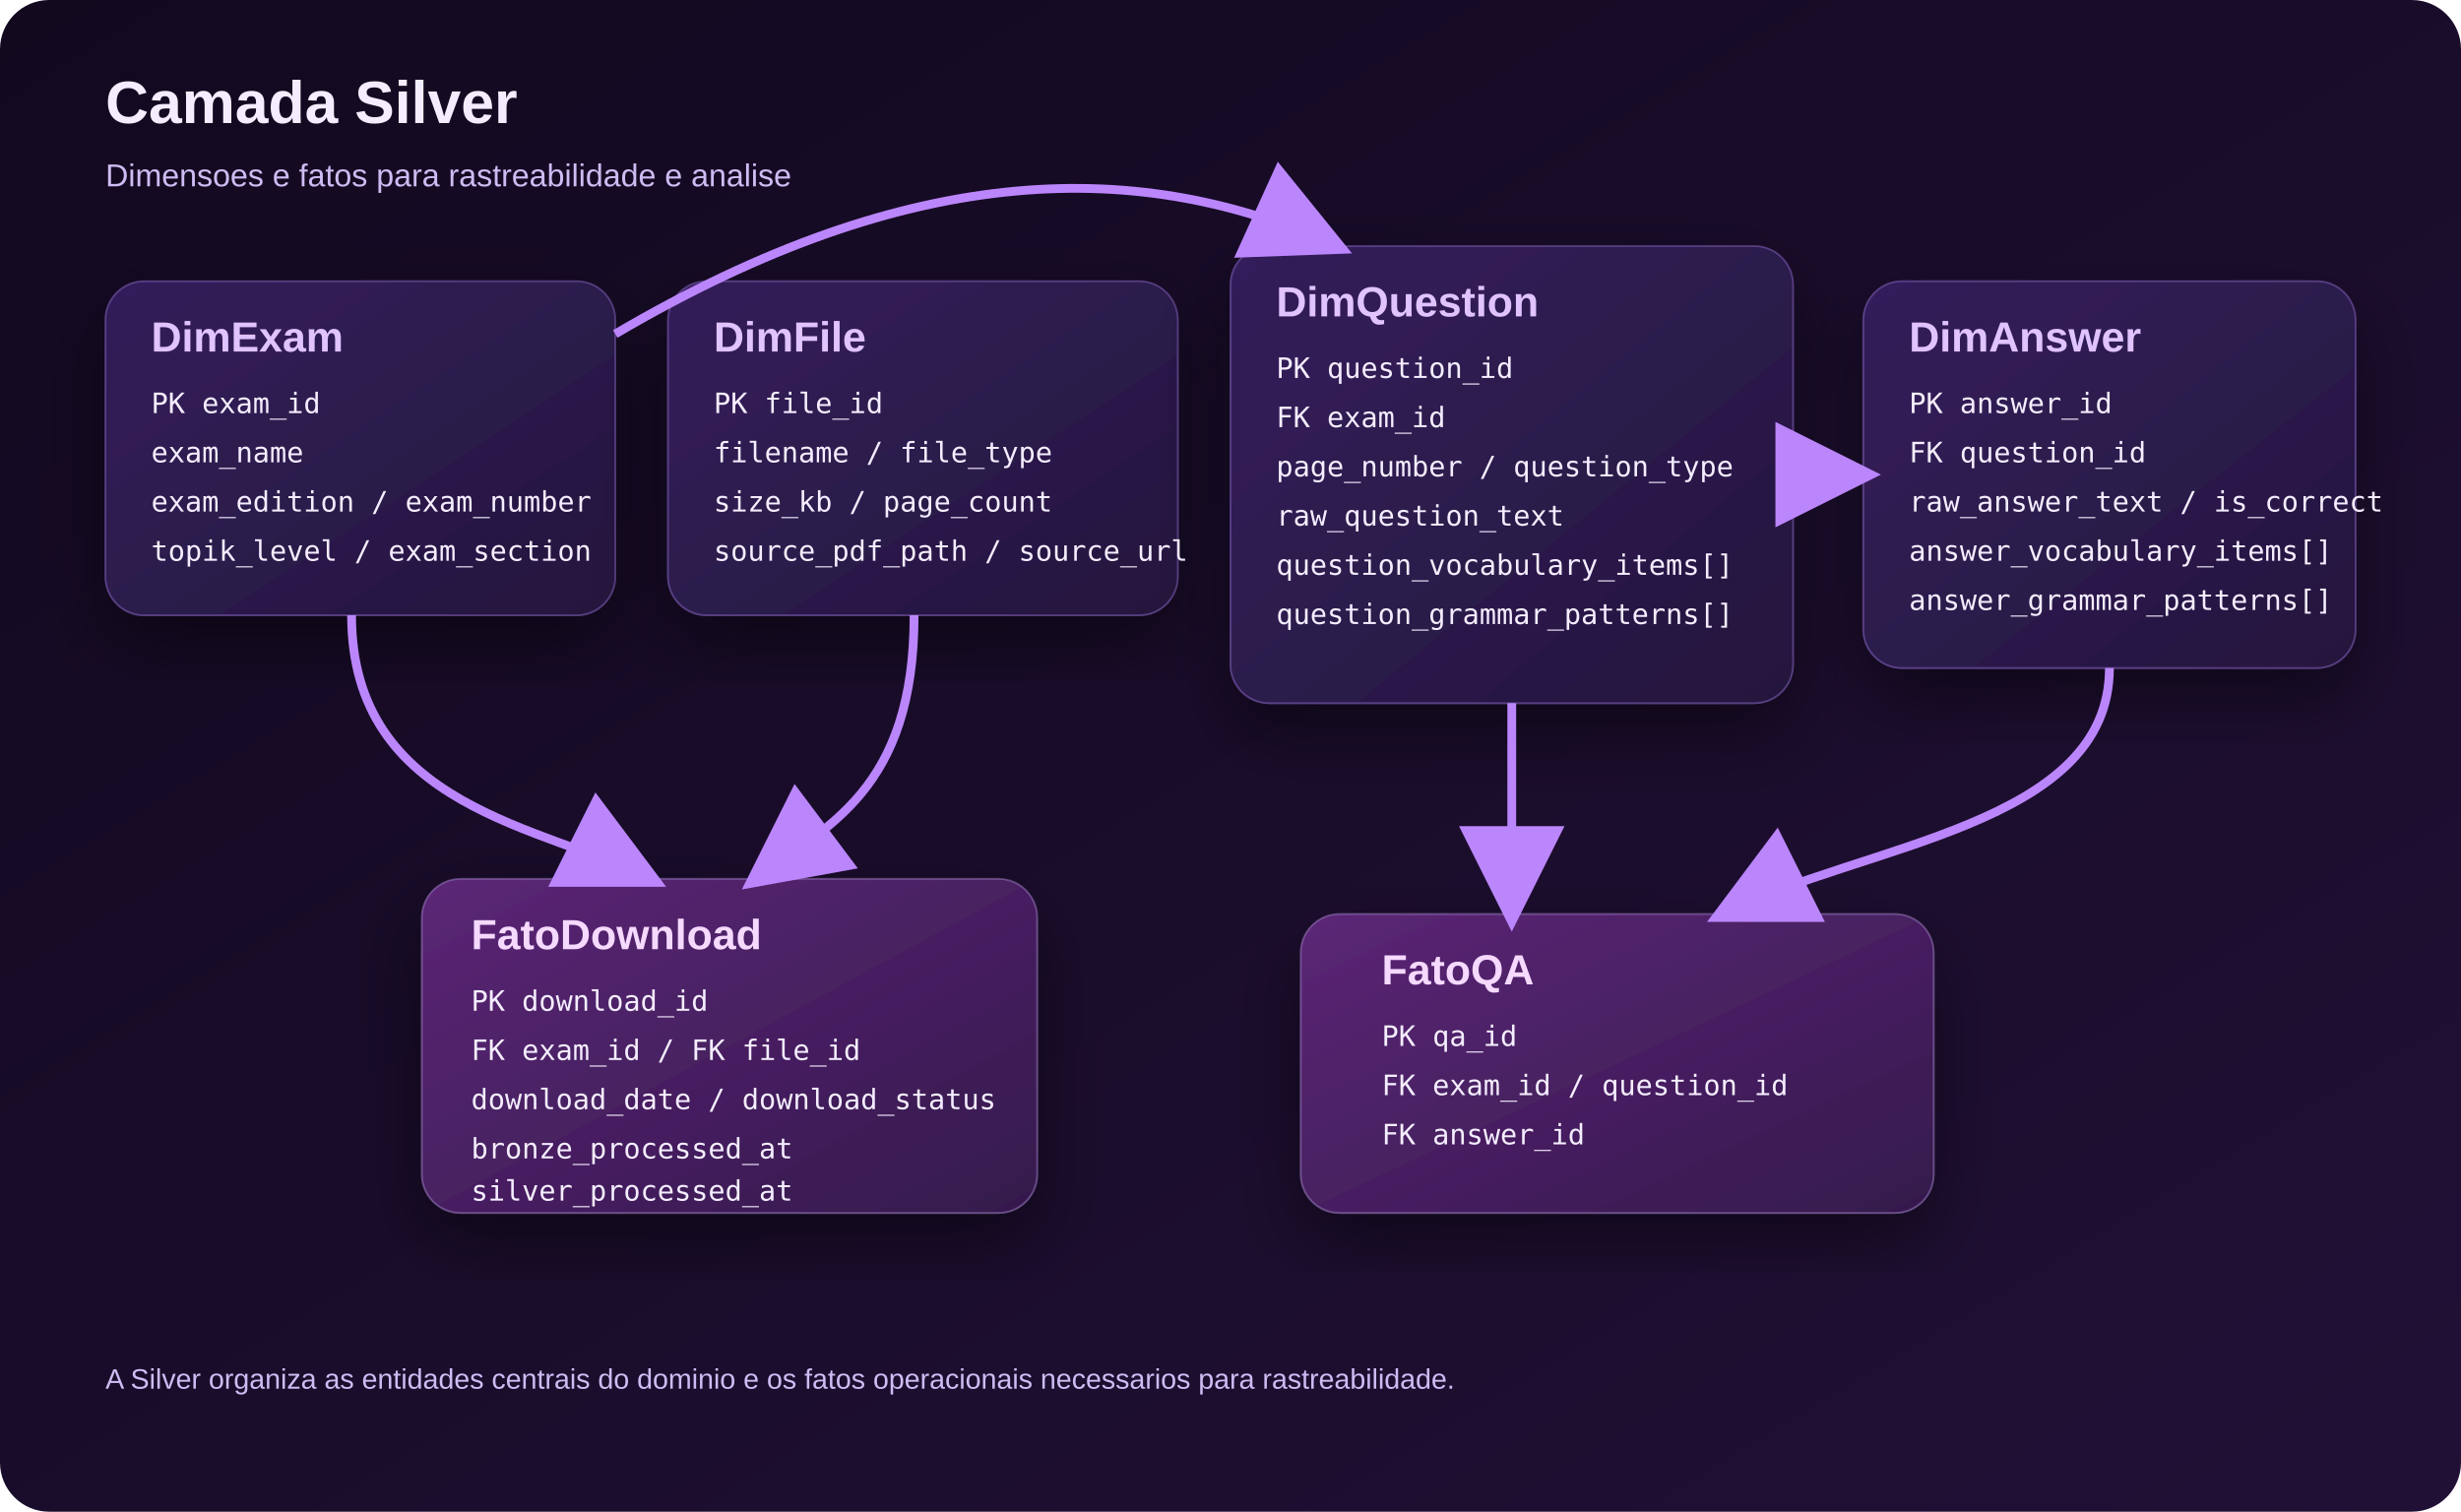
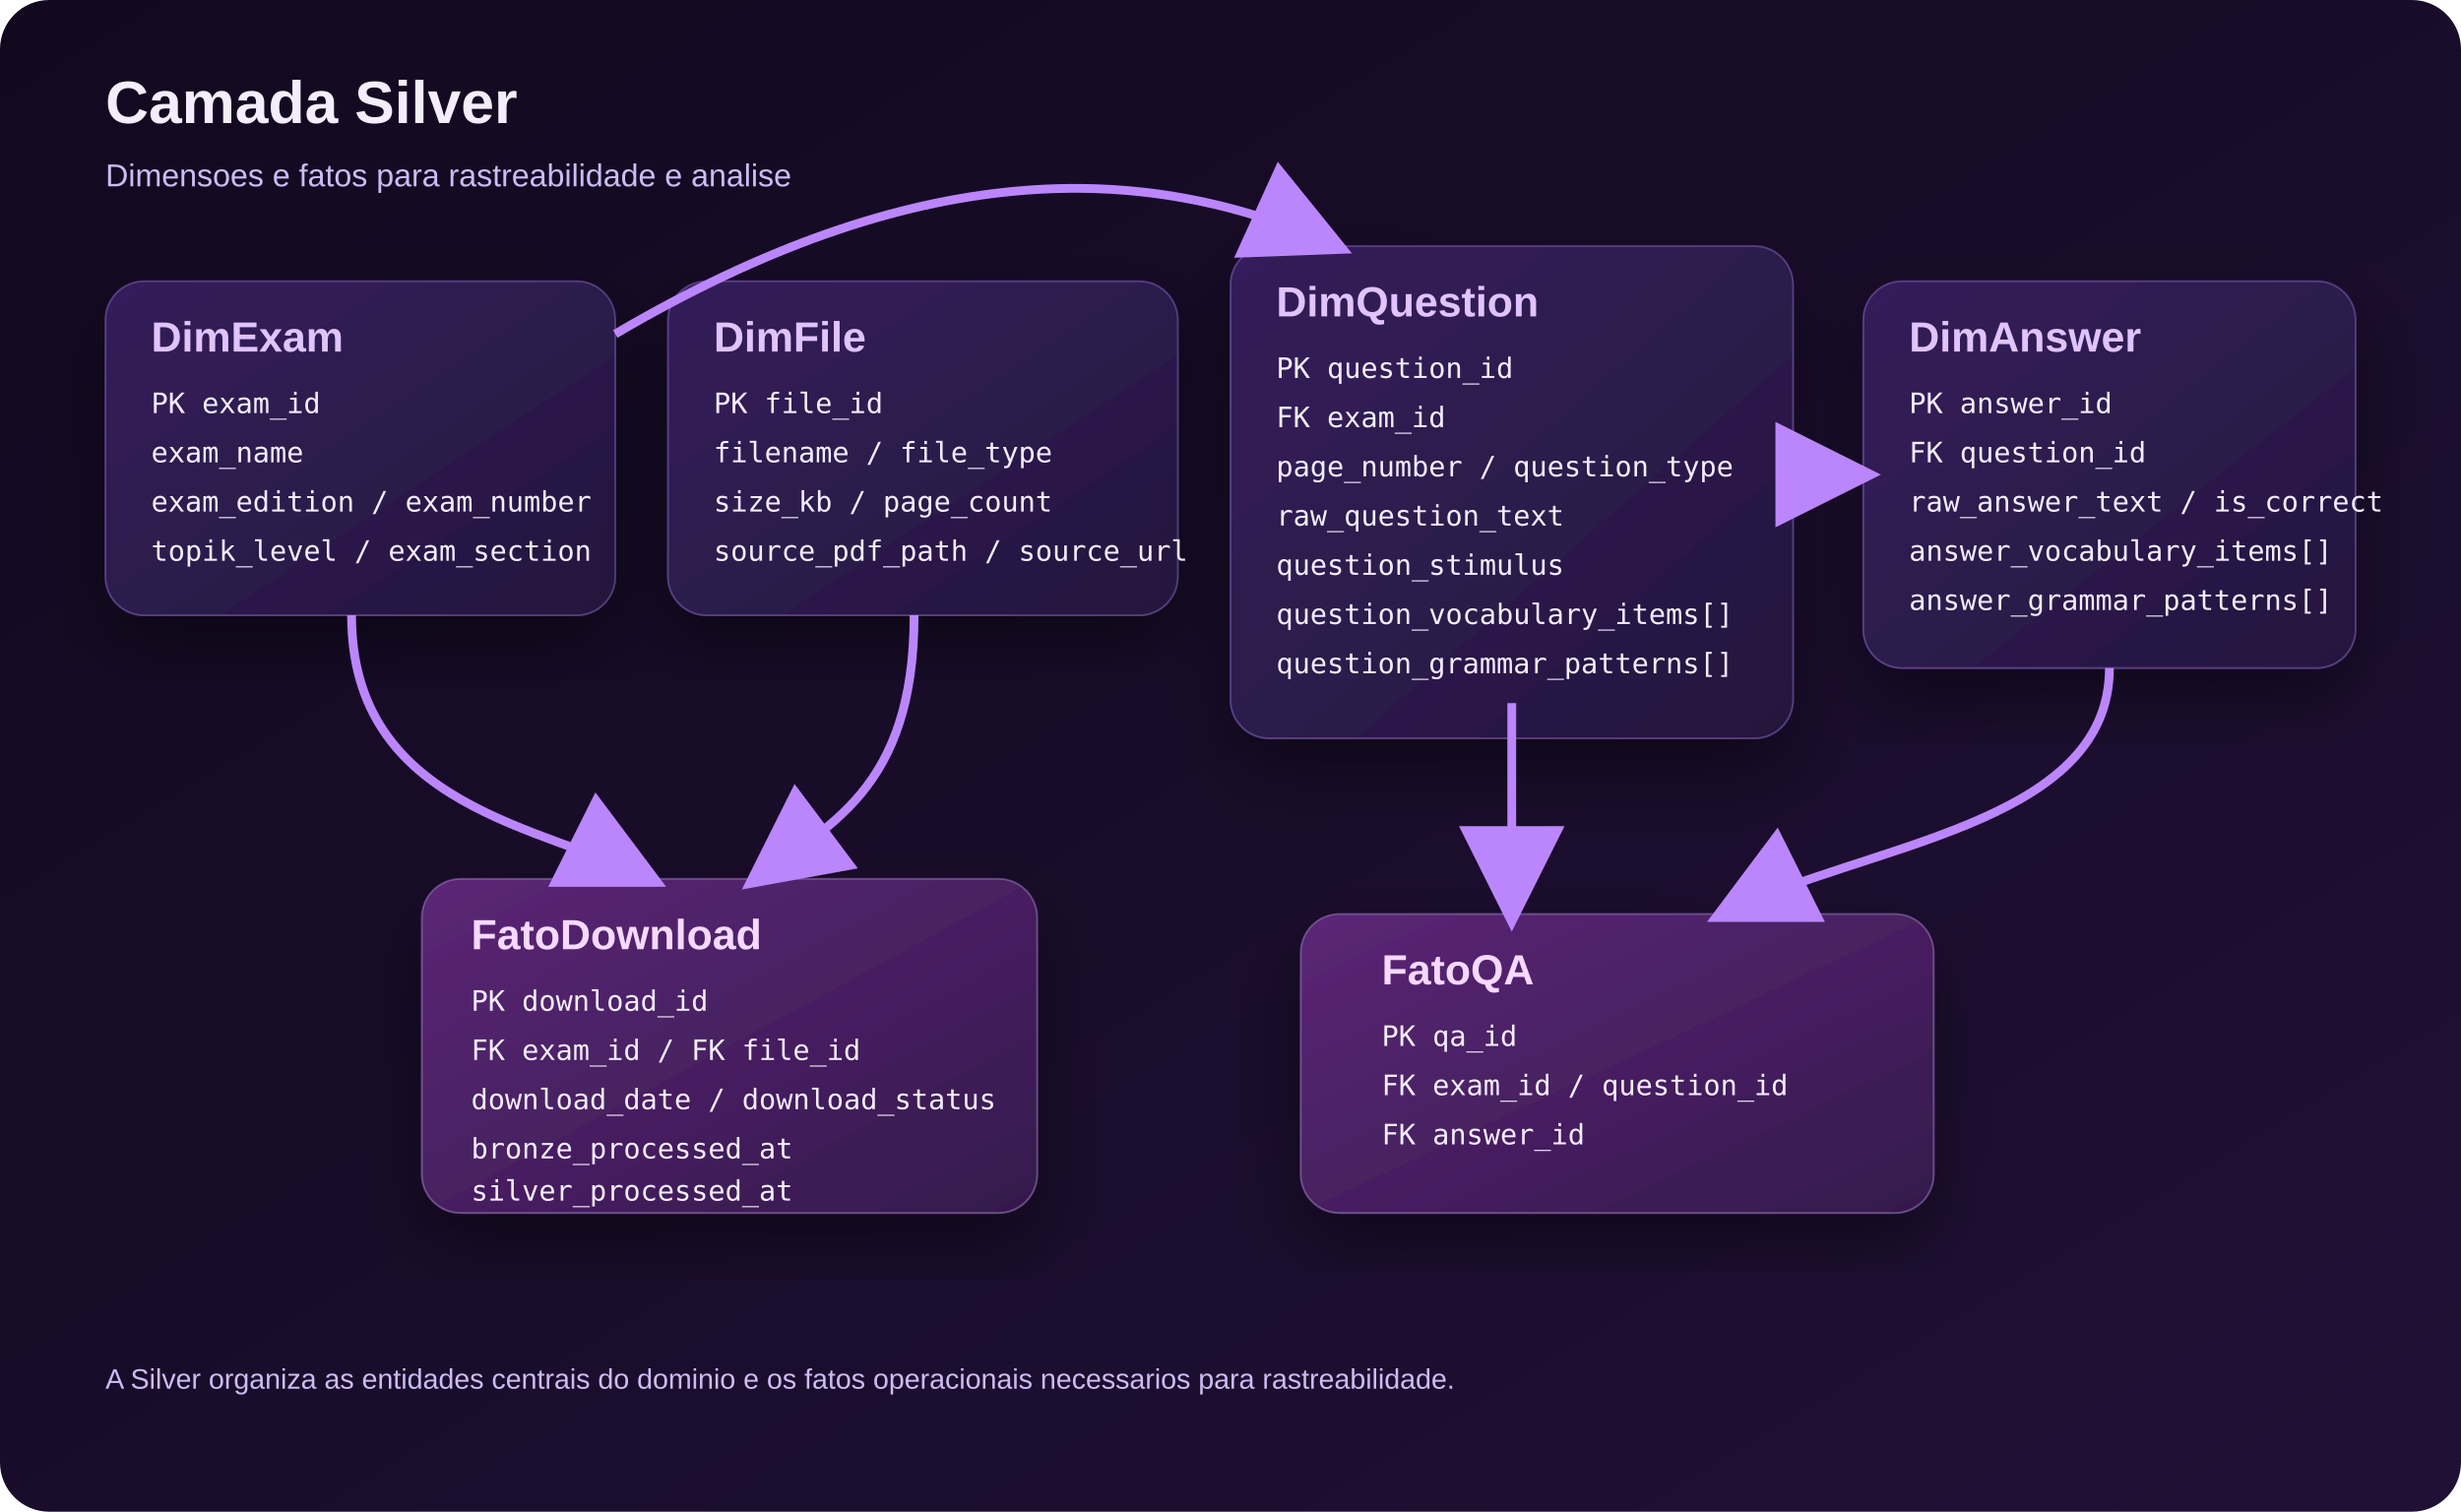
<svg xmlns="http://www.w3.org/2000/svg" width="1400" height="860" viewBox="0 0 1400 860" role="img" aria-labelledby="title desc">
  <defs>
    <linearGradient id="bg" x1="0" y1="0" x2="1" y2="1">
      <stop offset="0%" stop-color="#12091f" />
      <stop offset="100%" stop-color="#211036" />
    </linearGradient>
    <linearGradient id="card" x1="0" y1="0" x2="1" y2="1">
      <stop offset="0%" stop-color="#341f5b" />
      <stop offset="100%" stop-color="#24163d" />
    </linearGradient>
    <linearGradient id="fact" x1="0" y1="0" x2="1" y2="1">
      <stop offset="0%" stop-color="#5b2676" />
      <stop offset="100%" stop-color="#34194c" />
    </linearGradient>
    <filter id="shadow" x="-20%" y="-20%" width="140%" height="140%">
      <feDropShadow dx="0" dy="18" stdDeviation="20" flood-color="#05020a" flood-opacity="0.45" />
    </filter>
    <marker id="arrow" markerWidth="12" markerHeight="12" refX="10" refY="6" orient="auto">
      <path d="M0,0 L12,6 L0,12 Z" fill="#bb86fc" />
    </marker>
  </defs>
  <rect width="1400" height="860" fill="url(#bg)" rx="28" />
  <text x="60" y="70" fill="#f4edff" font-size="34" font-family="Segoe UI, Arial, sans-serif" font-weight="700">Camada Silver</text>
  <text x="60" y="106" fill="#cdbcf3" font-size="18" font-family="Segoe UI, Arial, sans-serif">Dimensoes e fatos para rastreabilidade e analise</text>
  <rect x="60" y="160" width="290" height="190" rx="22" fill="url(#card)" stroke="#b68cff" stroke-opacity="0.34" filter="url(#shadow)" />
  <text x="86" y="200" fill="#e0c3ff" font-size="24" font-family="Segoe UI, Arial, sans-serif" font-weight="700">DimExam</text>
  <text x="86" y="235" fill="#f4edff" font-size="16" font-family="Consolas, monospace">PK exam_id</text>
  <text x="86" y="263" fill="#f4edff" font-size="16" font-family="Consolas, monospace">exam_name</text>
  <text x="86" y="291" fill="#f4edff" font-size="16" font-family="Consolas, monospace">exam_edition / exam_number</text>
  <text x="86" y="319" fill="#f4edff" font-size="16" font-family="Consolas, monospace">topik_level / exam_section</text>
  <rect x="380" y="160" width="290" height="190" rx="22" fill="url(#card)" stroke="#b68cff" stroke-opacity="0.34" filter="url(#shadow)" />
  <text x="406" y="200" fill="#e0c3ff" font-size="24" font-family="Segoe UI, Arial, sans-serif" font-weight="700">DimFile</text>
  <text x="406" y="235" fill="#f4edff" font-size="16" font-family="Consolas, monospace">PK file_id</text>
  <text x="406" y="263" fill="#f4edff" font-size="16" font-family="Consolas, monospace">filename / file_type</text>
  <text x="406" y="291" fill="#f4edff" font-size="16" font-family="Consolas, monospace">size_kb / page_count</text>
  <text x="406" y="319" fill="#f4edff" font-size="16" font-family="Consolas, monospace">source_pdf_path / source_url</text>
-   <rect x="700" y="140" width="320" height="260" rx="22" fill="url(#card)" stroke="#b68cff" stroke-opacity="0.34" filter="url(#shadow)" />
+   <rect x="700" y="140" width="320" height="280" rx="22" fill="url(#card)" stroke="#b68cff" stroke-opacity="0.34" filter="url(#shadow)" />
  <text x="726" y="180" fill="#e0c3ff" font-size="24" font-family="Segoe UI, Arial, sans-serif" font-weight="700">DimQuestion</text>
  <text x="726" y="215" fill="#f4edff" font-size="16" font-family="Consolas, monospace">PK question_id</text>
  <text x="726" y="243" fill="#f4edff" font-size="16" font-family="Consolas, monospace">FK exam_id</text>
  <text x="726" y="271" fill="#f4edff" font-size="16" font-family="Consolas, monospace">page_number / question_type</text>
  <text x="726" y="299" fill="#f4edff" font-size="16" font-family="Consolas, monospace">raw_question_text</text>
-   <text x="726" y="327" fill="#f4edff" font-size="16" font-family="Consolas, monospace">question_vocabulary_items[]</text>
-   <text x="726" y="355" fill="#f4edff" font-size="16" font-family="Consolas, monospace">question_grammar_patterns[]</text>
+   <text x="726" y="327" fill="#f4edff" font-size="16" font-family="Consolas, monospace">question_stimulus</text>
+   <text x="726" y="355" fill="#f4edff" font-size="16" font-family="Consolas, monospace">question_vocabulary_items[]</text>
+   <text x="726" y="383" fill="#f4edff" font-size="16" font-family="Consolas, monospace">question_grammar_patterns[]</text>
  <rect x="1060" y="160" width="280" height="220" rx="22" fill="url(#card)" stroke="#b68cff" stroke-opacity="0.34" filter="url(#shadow)" />
  <text x="1086" y="200" fill="#e0c3ff" font-size="24" font-family="Segoe UI, Arial, sans-serif" font-weight="700">DimAnswer</text>
  <text x="1086" y="235" fill="#f4edff" font-size="16" font-family="Consolas, monospace">PK answer_id</text>
  <text x="1086" y="263" fill="#f4edff" font-size="16" font-family="Consolas, monospace">FK question_id</text>
  <text x="1086" y="291" fill="#f4edff" font-size="16" font-family="Consolas, monospace">raw_answer_text / is_correct</text>
  <text x="1086" y="319" fill="#f4edff" font-size="16" font-family="Consolas, monospace">answer_vocabulary_items[]</text>
  <text x="1086" y="347" fill="#f4edff" font-size="16" font-family="Consolas, monospace">answer_grammar_patterns[]</text>
  <rect x="240" y="500" width="350" height="190" rx="22" fill="url(#fact)" stroke="#d5b2ff" stroke-opacity="0.34" filter="url(#shadow)" />
  <text x="268" y="540" fill="#f5d9ff" font-size="24" font-family="Segoe UI, Arial, sans-serif" font-weight="700">FatoDownload</text>
  <text x="268" y="575" fill="#f4edff" font-size="16" font-family="Consolas, monospace">PK download_id</text>
  <text x="268" y="603" fill="#f4edff" font-size="16" font-family="Consolas, monospace">FK exam_id / FK file_id</text>
  <text x="268" y="631" fill="#f4edff" font-size="16" font-family="Consolas, monospace">download_date / download_status</text>
  <text x="268" y="659" fill="#f4edff" font-size="16" font-family="Consolas, monospace">bronze_processed_at</text>
  <text x="268" y="683" fill="#f4edff" font-size="16" font-family="Consolas, monospace">silver_processed_at</text>
  <rect x="740" y="520" width="360" height="170" rx="22" fill="url(#fact)" stroke="#d5b2ff" stroke-opacity="0.34" filter="url(#shadow)" />
  <text x="786" y="560" fill="#f5d9ff" font-size="24" font-family="Segoe UI, Arial, sans-serif" font-weight="700">FatoQA</text>
  <text x="786" y="595" fill="#f4edff" font-size="16" font-family="Consolas, monospace">PK qa_id</text>
  <text x="786" y="623" fill="#f4edff" font-size="16" font-family="Consolas, monospace">FK exam_id / question_id</text>
  <text x="786" y="651" fill="#f4edff" font-size="16" font-family="Consolas, monospace">FK answer_id</text>
  <path d="M350 190 C520 90, 650 90, 760 140" stroke="#bb86fc" stroke-width="5" fill="none" marker-end="url(#arrow)" />
  <path d="M1020 270 C1040 270, 1040 270, 1060 270" stroke="#bb86fc" stroke-width="5" fill="none" marker-end="url(#arrow)" />
  <path d="M200 350 C200 460, 310 470, 370 500" stroke="#bb86fc" stroke-width="5" fill="none" marker-end="url(#arrow)" />
  <path d="M520 350 C520 450, 470 470, 430 500" stroke="#bb86fc" stroke-width="5" fill="none" marker-end="url(#arrow)" />
  <path d="M860 400 C860 460, 860 480, 860 520" stroke="#bb86fc" stroke-width="5" fill="none" marker-end="url(#arrow)" />
  <path d="M1200 380 C1200 470, 1060 480, 980 520" stroke="#bb86fc" stroke-width="5" fill="none" marker-end="url(#arrow)" />
  <text x="60" y="790" fill="#cdbcf3" font-size="16" font-family="Segoe UI, Arial, sans-serif">A Silver organiza as entidades centrais do dominio e os fatos operacionais necessarios para rastreabilidade.</text>
</svg>
